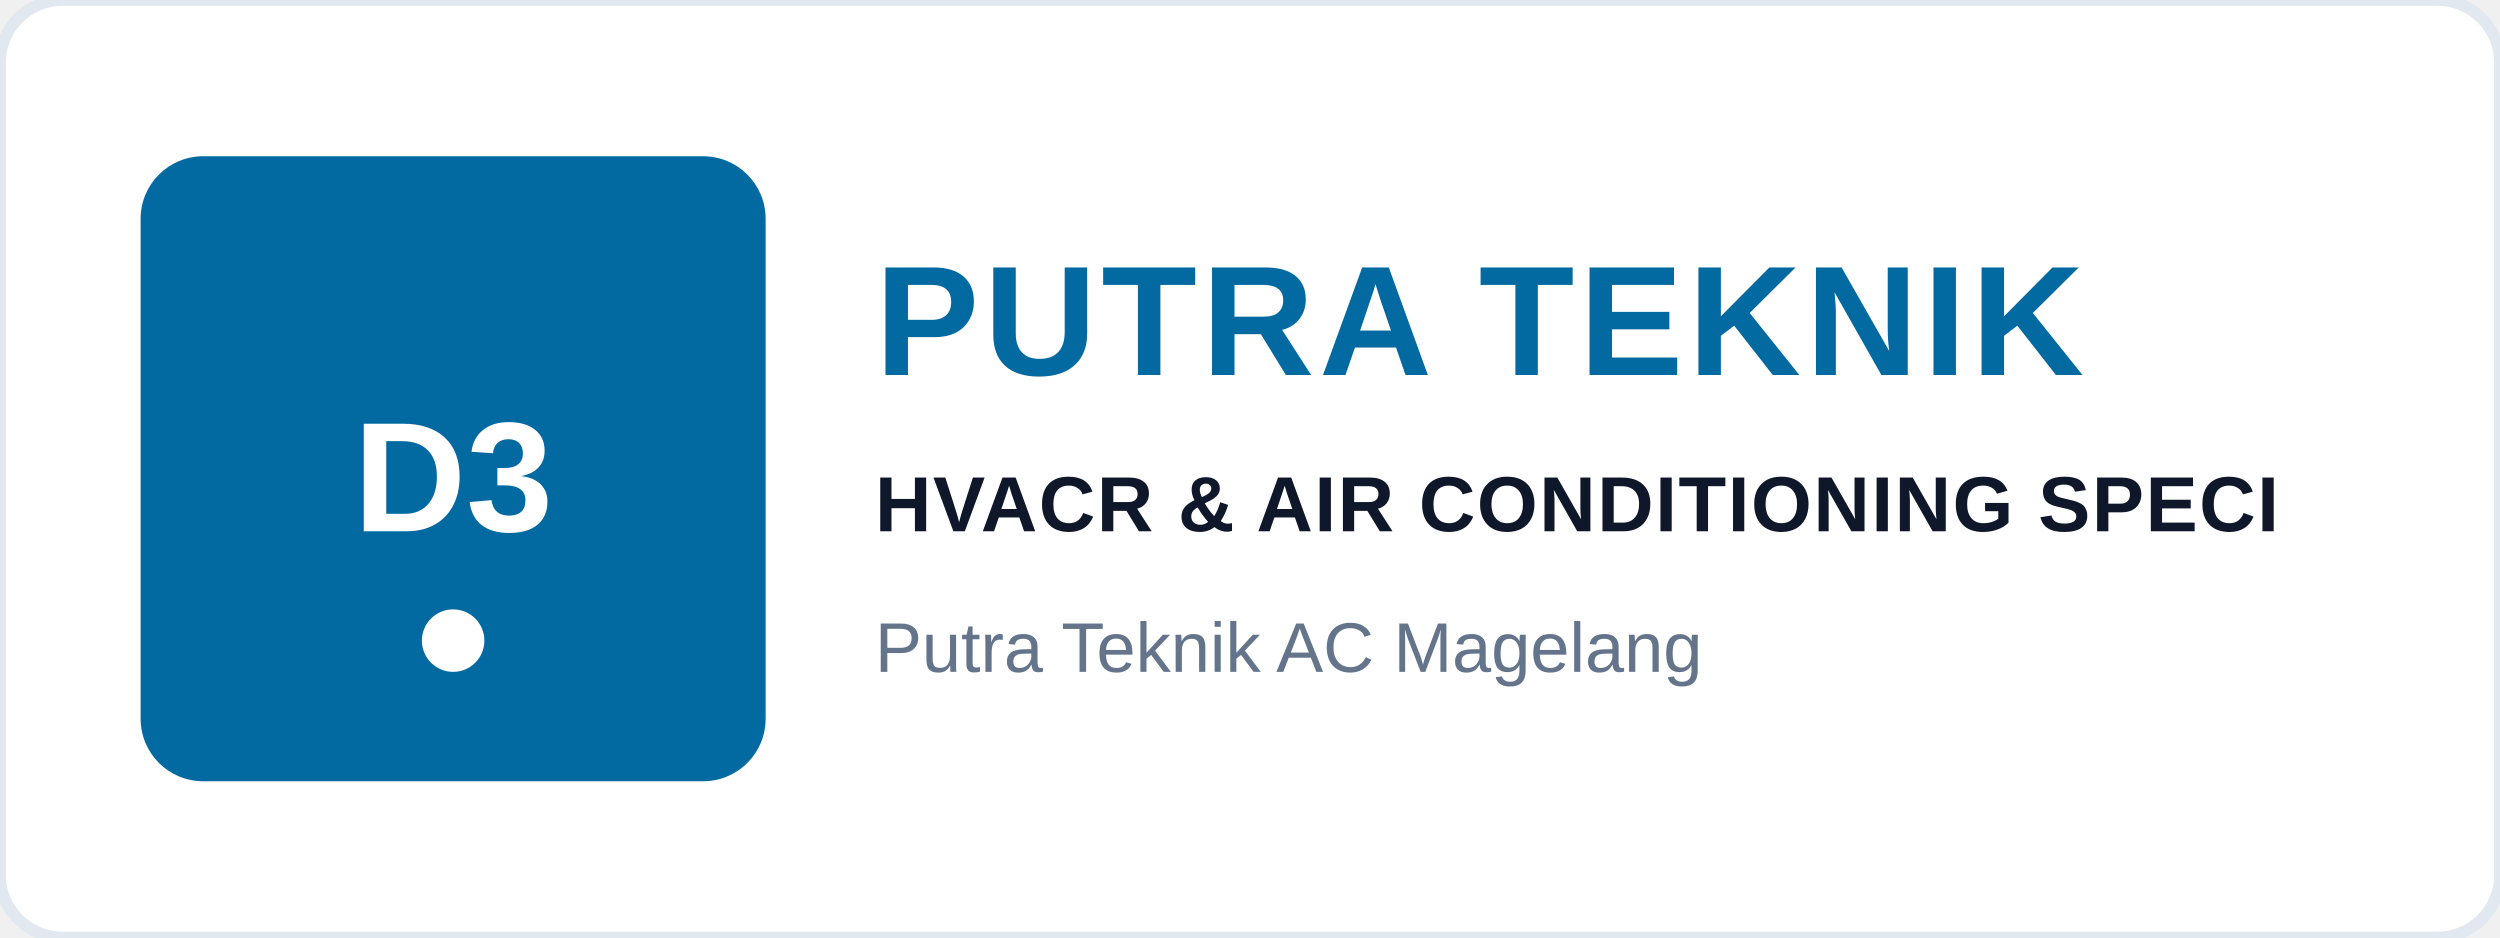
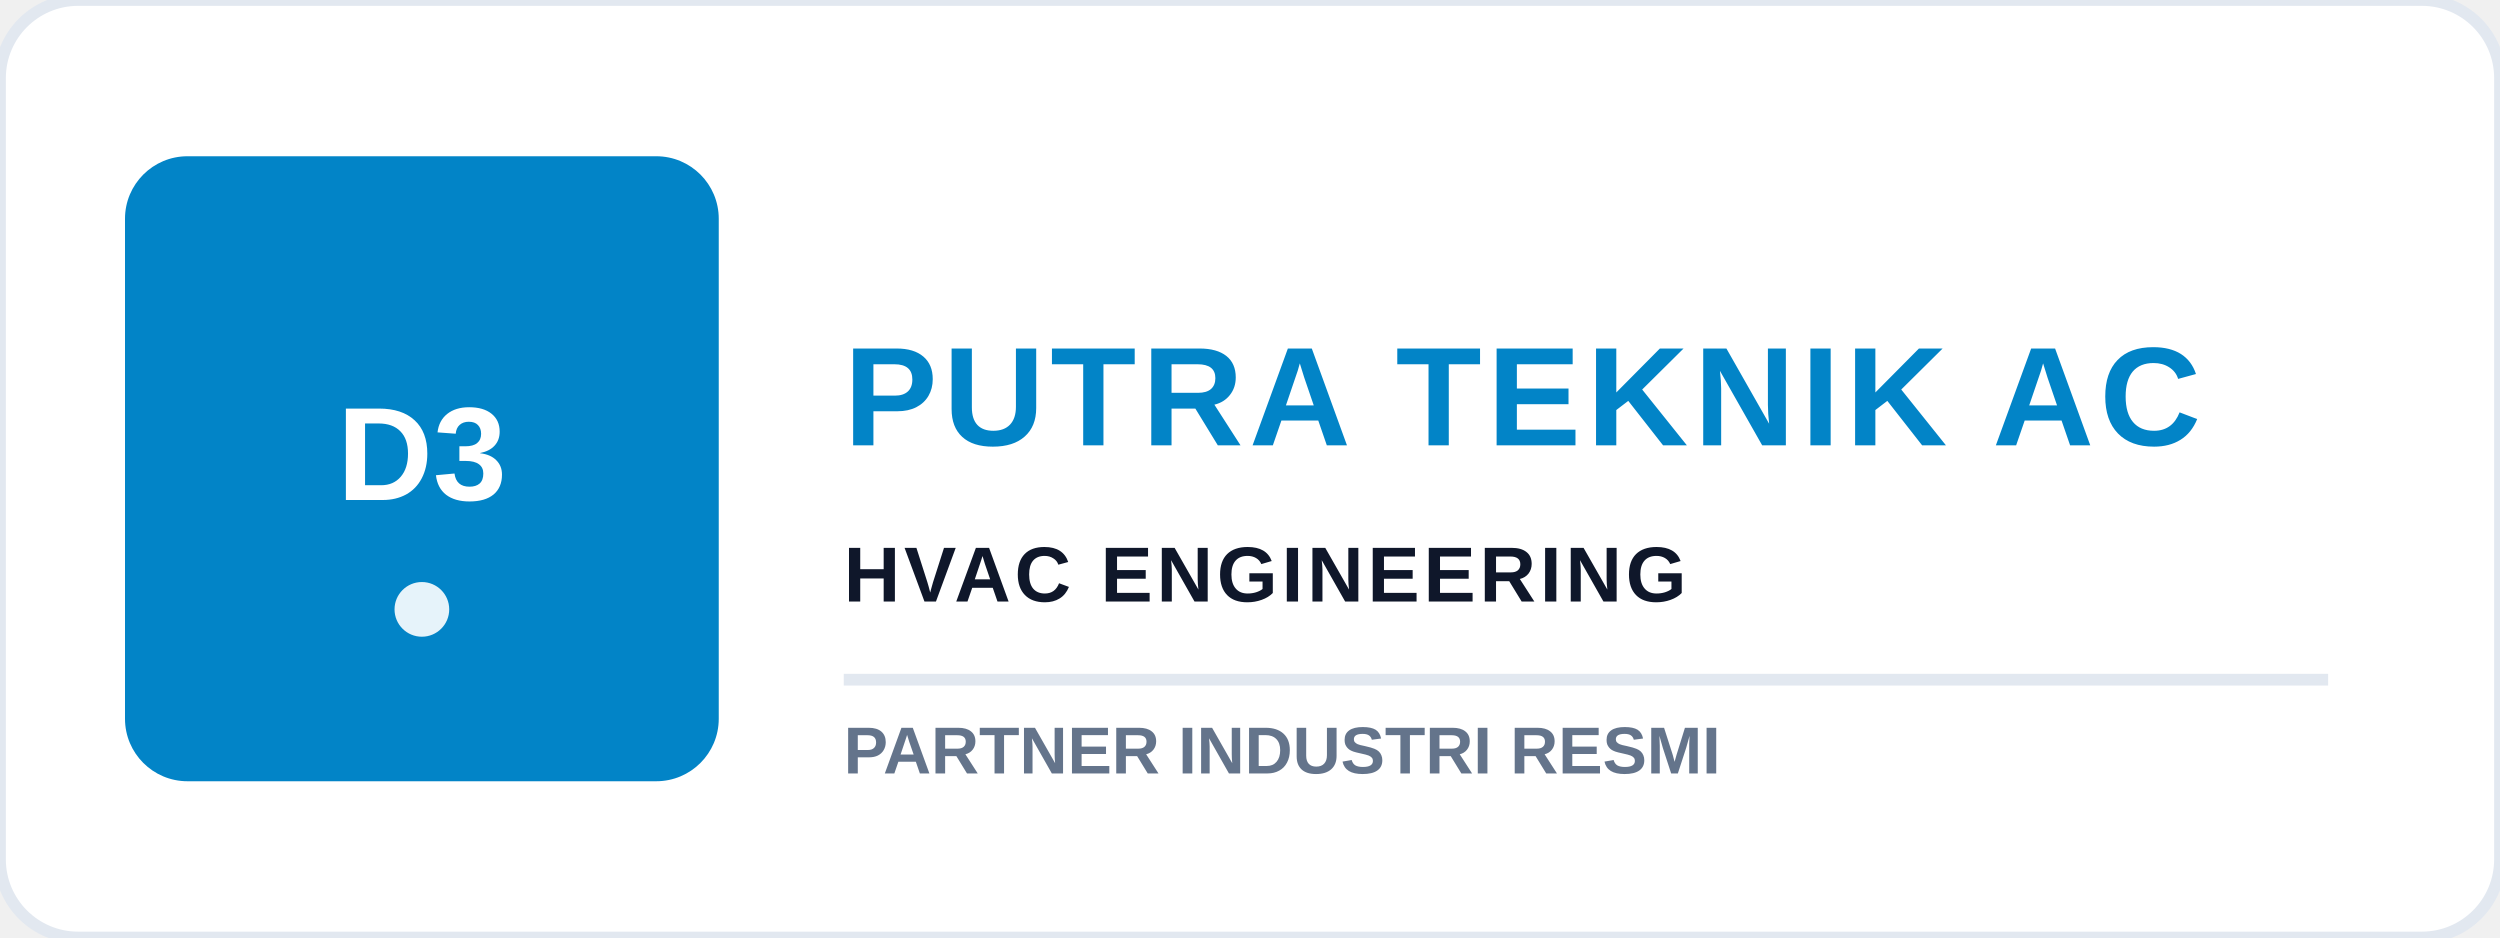
<svg xmlns="http://www.w3.org/2000/svg" viewBox="0 0 320 120" width="320" height="120">
-   <rect width="320" height="120" rx="8" fill="#FFFFFF" stroke="#E2E8F0" stroke-width="1.5" />
-   <g transform="translate(18, 20)">
-     <rect x="0" y="0" width="80" height="80" rx="8" fill="#0369A1" />
-     <text x="40" y="48" font-family="'Plus Jakarta Sans', Arial, sans-serif" font-size="20" font-weight="900" fill="#FFFFFF" text-anchor="middle">D3</text>
-     <circle cx="40" cy="62" r="4" fill="#FFFFFF" />
+   <rect width="320" height="120" rx="10" fill="#FFFFFF" stroke="#E2E8F0" stroke-width="1.5" />
+   <g transform="translate(16, 20)">
+     <rect x="0" y="0" width="76" height="80" rx="8" fill="#0284C7" />
+     <text x="38" y="44" font-family="'Plus Jakarta Sans', Arial, sans-serif" font-size="17" font-weight="900" fill="#FFFFFF" text-anchor="middle">D3</text>
+     <circle cx="38" cy="58" r="3.5" fill="#FFFFFF" opacity="0.9" />
  </g>
-   <text x="112" y="48" font-family="'Plus Jakarta Sans', Arial, sans-serif" font-size="20" font-weight="900" fill="#0369A1" letter-spacing="0.03em">PUTRA TEKNIK</text>
-   <text x="112" y="68" font-family="'Plus Jakarta Sans', Arial, sans-serif" font-size="10" font-weight="700" fill="#0F172A" letter-spacing="0.02em">HVACR &amp; AIR CONDITIONING SPECI</text>
-   <text x="112" y="86" font-family="'Plus Jakarta Sans', Arial, sans-serif" font-size="9" font-weight="500" fill="#64748B">Putra Teknik AC Magelang</text>
+   <g transform="translate(108, 25)">
+     <text x="0" y="32" font-family="'Plus Jakarta Sans', Arial, sans-serif" font-size="18" font-weight="900" fill="#0284C7" letter-spacing="0.04em">PUTRA TEKNIK AC</text>
+     <text x="0" y="52" font-family="'Plus Jakarta Sans', Arial, sans-serif" font-size="10" font-weight="700" fill="#0F172A" letter-spacing="0.05em">HVAC ENGINEERING</text>
+     <line x1="0" y1="62" x2="190" y2="62" stroke="#E2E8F0" stroke-width="1.5" />
+     <text x="0" y="74" font-family="'Plus Jakarta Sans', Arial, sans-serif" font-size="8.5" font-weight="600" fill="#64748B">PARTNER INDUSTRI RESMI</text>
+   </g>
</svg>
